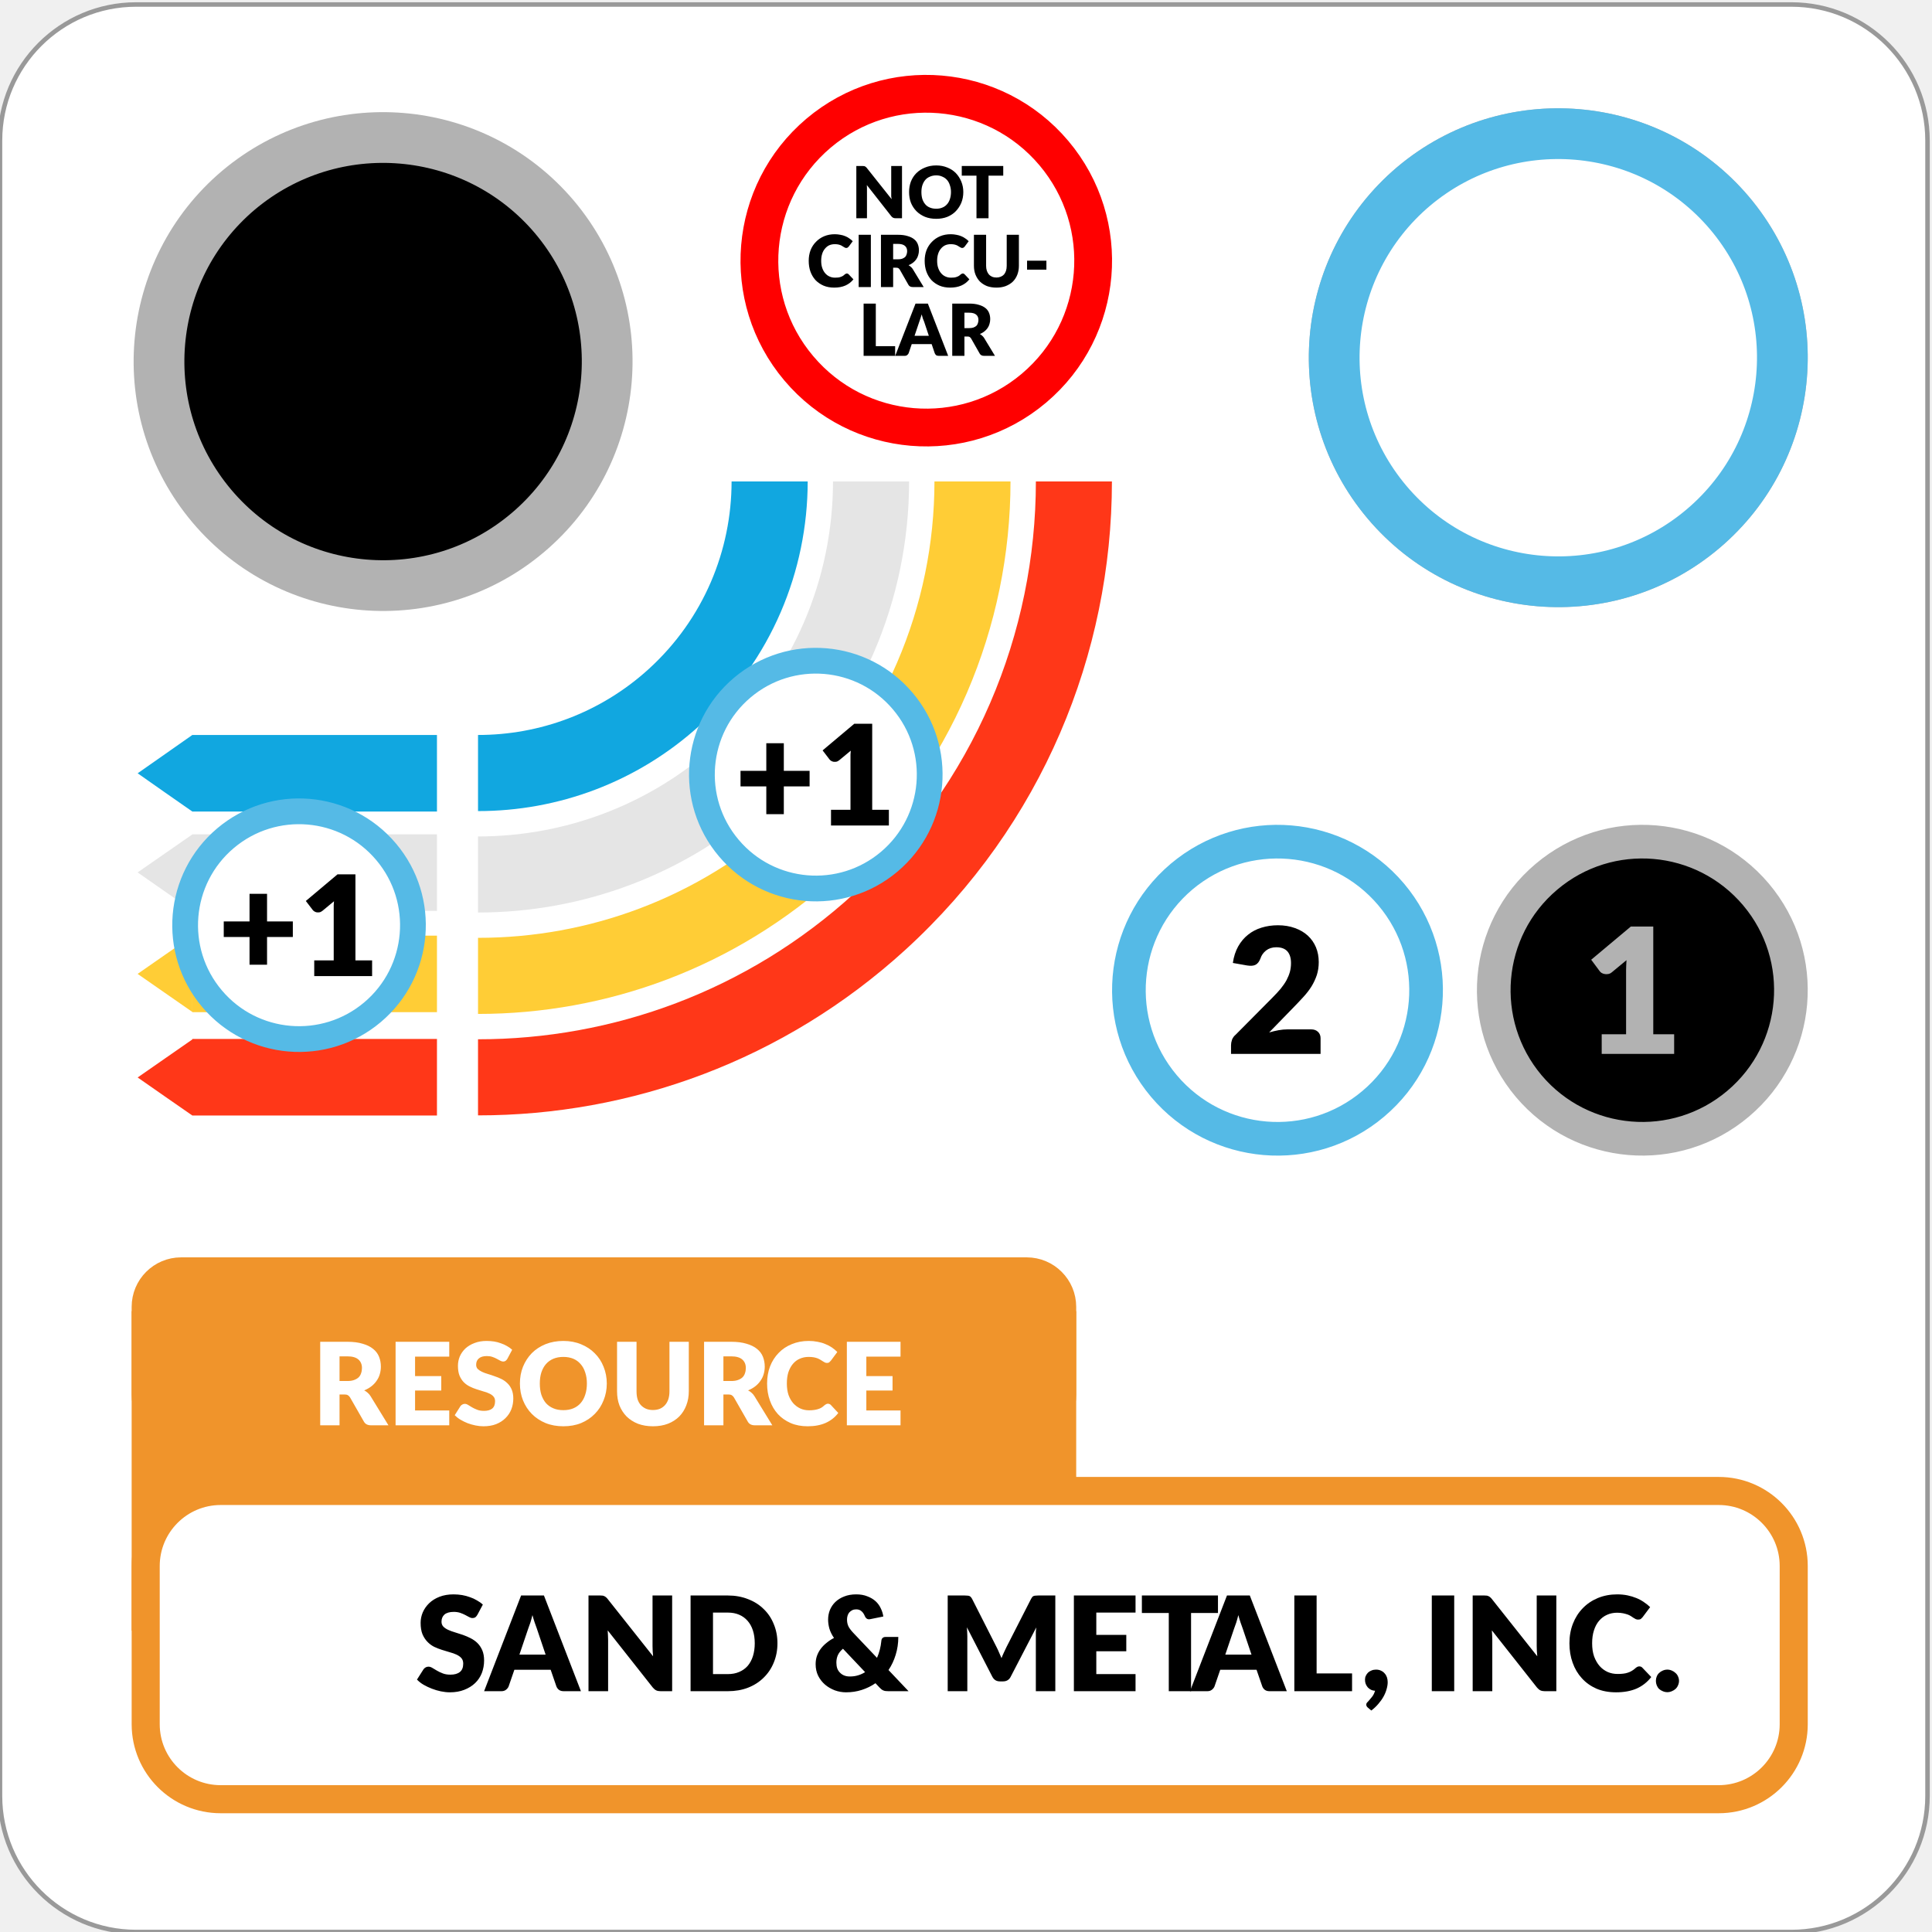
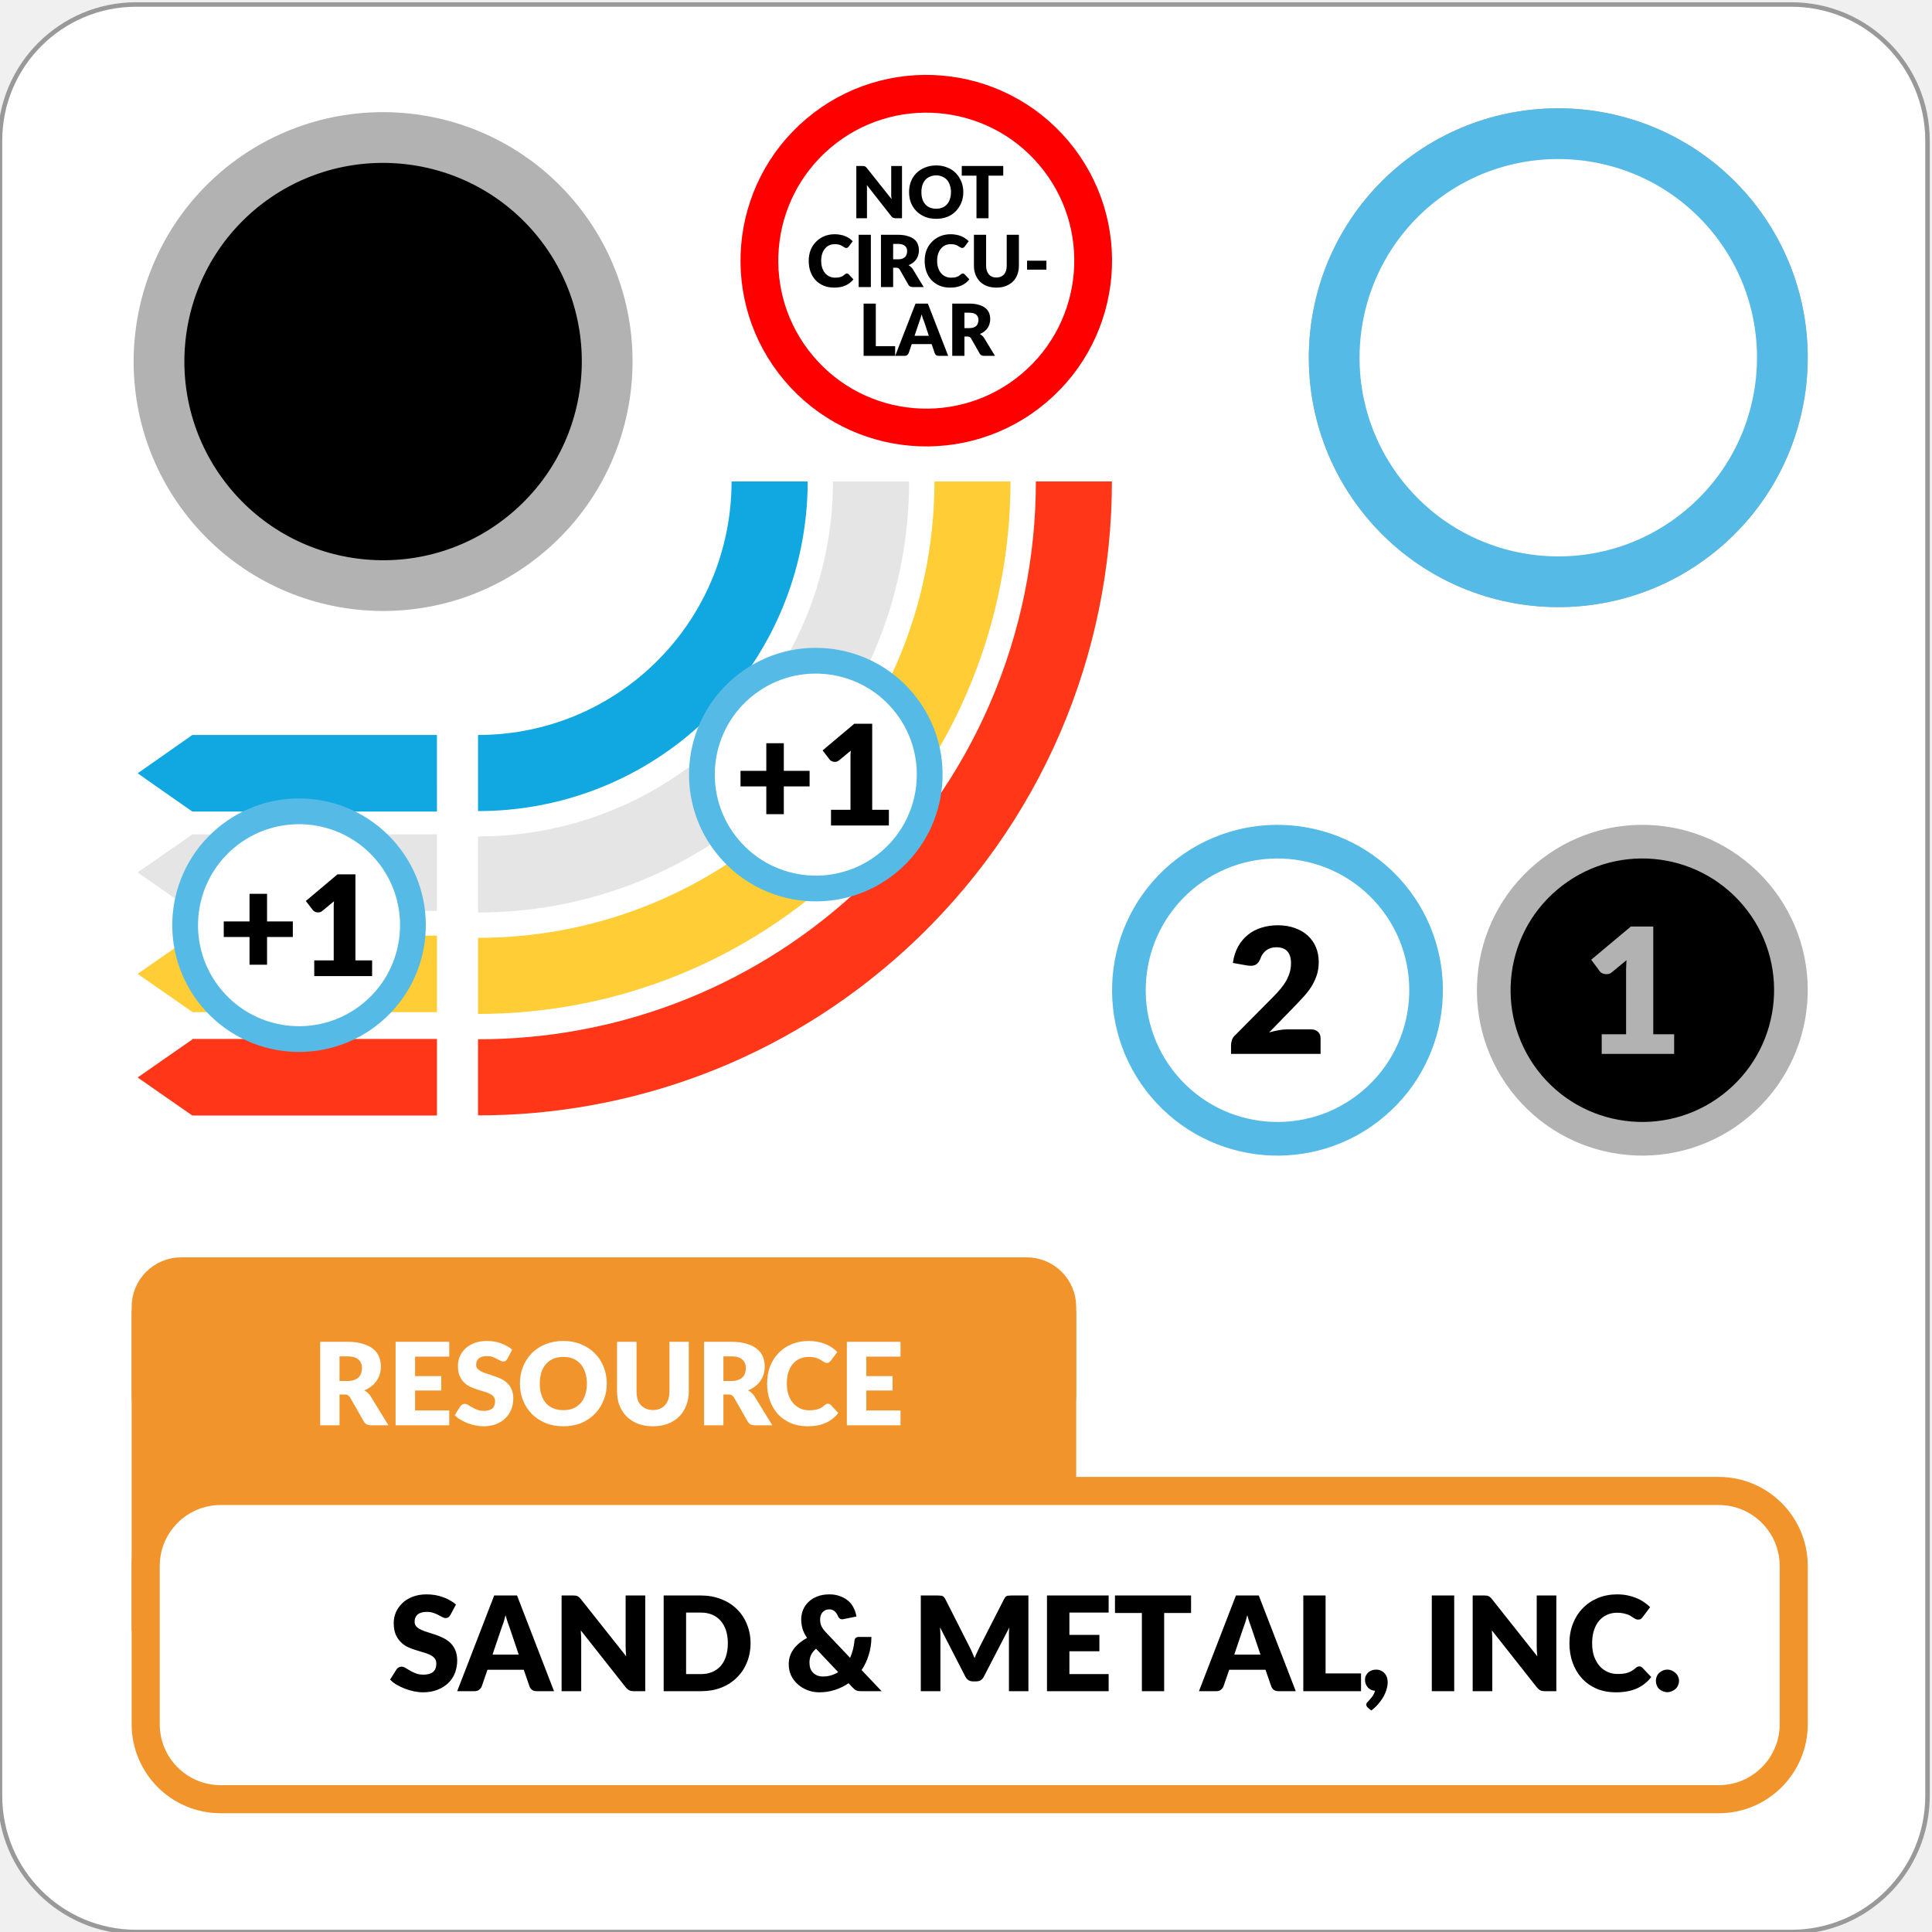
<svg xmlns="http://www.w3.org/2000/svg" stroke-width="0.501" stroke-linejoin="bevel" fill-rule="evenodd" version="1.1" overflow="visible" width="215.434pt" height="215.434pt" viewBox="0 0 215.434 215.434">
  <defs>
	</defs>
  <g id="Document" fill="none" stroke="black" font-family="Times New Roman" font-size="16" transform="scale(1 -1)">
    <g id="Spread" transform="translate(0 -215.434)">
      <g id="Layer 1">
        <path d="M 199.757,214.933 L 15.176,214.933 C 6.799,214.933 0,208.134 0,199.757 L 0,15.176 C 0,6.799 6.799,0 15.176,0 L 199.757,0 C 208.134,0 214.933,6.799 214.933,15.176 L 214.933,199.757 C 214.933,208.134 208.134,214.933 199.757,214.933 Z" stroke="#999999" fill="#ffffff" stroke-linejoin="miter" marker-start="none" marker-end="none" />
        <g id="Group">
          <g id="Group_1" stroke-linejoin="miter" stroke-miterlimit="79.84">
            <path d="M 153.485,158.48 C 144.588,169.02 145.913,184.806 156.465,193.689 C 166.996,202.604 182.761,201.272 191.662,190.735 C 200.576,180.194 199.24,164.42 188.687,155.517 C 178.155,146.621 162.383,147.952 153.485,158.48 Z" stroke="none" fill="#000000" stroke-width="1.039" marker-start="none" marker-end="none" stroke-miterlimit="19.96" />
            <path d="M 154.662,159.437 C 145.775,169.982 147.091,185.734 157.635,194.652 C 168.179,203.524 183.945,202.21 192.862,191.673 C 201.756,181.135 200.423,165.352 189.876,156.455 C 179.348,147.559 163.567,148.883 154.662,159.437 Z" stroke="#b2b2b2" stroke-width="5.658" marker-start="none" marker-end="none" stroke-miterlimit="19.96" />
          </g>
          <text xml:space="preserve" transform="translate(164.865 164.648) scale(1 -1)" font-family="Lato Black" stroke="none" fill="#b2b2b2" stroke-width="0.773" stroke-linejoin="round" stroke-linecap="round" font-weight="bold" font-size="30.96" stroke-miterlimit="79.84">
            <tspan x="0" y="0">3</tspan>
          </text>
          <g id="Group_2" stroke-linejoin="miter" stroke-miterlimit="79.84">
            <path d="M 22.442,158.05 C 13.545,168.59 14.87,184.376 25.422,193.259 C 35.953,202.174 51.718,200.842 60.619,190.305 C 69.533,179.764 68.197,163.99 57.644,155.087 C 47.112,146.191 31.34,147.522 22.442,158.05 Z" stroke="none" fill="#000000" stroke-width="1.039" marker-start="none" marker-end="none" stroke-miterlimit="19.96" />
            <path d="M 23.619,159.007 C 14.732,169.552 16.048,185.304 26.592,194.222 C 37.136,203.094 52.902,201.78 61.819,191.243 C 70.713,180.705 69.38,164.922 58.833,156.025 C 48.305,147.129 32.524,148.453 23.619,159.007 Z" stroke="#b2b2b2" stroke-width="5.658" marker-start="none" marker-end="none" stroke-miterlimit="19.96" />
          </g>
          <path d="M 95.238,115.795 C 108.677,128.062 115.506,144.876 115.509,161.749 L 123.989,161.749 C 123.983,142.577 116.233,123.464 100.964,109.53 C 87.403,97.157 70.326,91.055 53.303,91.06 L 53.303,99.546 C 68.285,99.539 83.312,104.908 95.238,115.795 Z" fill="#ff3718" stroke-linecap="round" stroke="none" stroke-width="0.541" stroke-linejoin="round" marker-start="none" marker-end="none" stroke-miterlimit="79.84" />
          <path d="M 15.35,95.287 L 18.395,97.405 L 21.447,99.527 L 21.448,99.58 L 48.725,99.58 L 48.724,91.044 L 21.448,91.044 L 18.395,93.164 L 15.35,95.287 Z" fill="#ff3718" stroke-linecap="round" stroke="none" stroke-width="0.103" stroke-linejoin="miter" marker-start="none" marker-end="none" stroke-miterlimit="79.84" />
          <path d="M 15.346,106.837 L 18.393,108.957 L 21.448,111.078 L 21.448,106.837 L 21.444,102.596 L 18.392,104.718 L 15.346,106.837 Z M 21.448,111.101 L 48.725,111.102 L 48.725,102.567 L 21.448,102.567 L 21.448,111.101 Z" fill="#ffcd36" stroke-linecap="round" stroke="none" stroke-width="0.103" stroke-linejoin="miter" marker-start="none" marker-end="none" stroke-miterlimit="79.84" />
          <path d="M 87.616,124.149 C 98.607,134.189 104.194,147.944 104.2,161.749 L 112.68,161.749 C 112.675,145.641 106.161,129.592 93.333,117.883 C 81.947,107.489 67.604,102.369 53.304,102.372 L 53.303,110.858 C 65.56,110.848 77.852,115.243 87.616,124.149 Z" fill="#ffcd36" stroke-linecap="round" stroke="none" stroke-width="0.453" stroke-linejoin="round" marker-start="none" marker-end="none" stroke-miterlimit="79.84" />
          <g id="Group_3" fill="#e5e5e5" stroke-linecap="round" stroke="none">
            <path d="M 15.346,118.153 L 18.392,120.268 L 21.448,122.39 L 21.448,118.149 L 21.444,113.906 L 18.392,116.026 L 15.346,118.153 Z M 21.448,122.4 L 48.725,122.399 L 48.725,113.864 L 21.448,113.864 L 21.448,122.4 Z" stroke-width="0.103" stroke-linejoin="miter" marker-start="none" marker-end="none" stroke-miterlimit="79.84" />
            <path d="M 79.989,132.504 C 88.541,140.311 92.88,151.016 92.887,161.749 L 101.372,161.748 C 101.368,148.707 96.095,135.717 85.706,126.238 C 76.491,117.827 64.875,113.679 53.303,113.681 L 53.303,122.163 C 62.836,122.163 72.4,125.577 79.989,132.504 Z" stroke-width="0.368" stroke-linejoin="round" marker-start="none" marker-end="none" stroke-miterlimit="79.84" />
          </g>
          <path d="M 72.368,140.859 C 78.475,146.437 81.575,154.075 81.578,161.748 L 90.065,161.749 C 90.055,151.779 86.023,141.84 78.085,134.597 C 71.035,128.158 62.159,124.987 53.303,124.991 L 53.303,133.479 C 60.11,133.472 66.942,135.914 72.368,140.859 Z" fill="#11a7e0" stroke-linecap="round" stroke="none" stroke-width="0.281" stroke-linejoin="round" marker-start="none" marker-end="none" stroke-miterlimit="79.84" />
          <path d="M 15.35,129.206 L 18.394,131.338 L 21.447,133.479 L 21.447,133.479 L 48.724,133.479 L 48.725,124.94 L 21.448,124.94 L 21.448,124.94 L 18.393,127.07 L 15.35,129.206 Z" fill="#11a7e0" stroke-linecap="round" stroke="none" stroke-width="0.103" stroke-linejoin="miter" marker-start="none" marker-end="none" stroke-miterlimit="79.84" />
          <g id="Group_4" stroke-linejoin="miter" stroke-miterlimit="79.84">
            <path d="M 80.66,120.39 C 76.138,125.741 76.815,133.761 82.171,138.288 C 87.528,142.804 95.547,142.131 100.071,136.774 C 104.594,131.419 103.914,123.402 98.56,118.879 C 93.203,114.355 85.185,115.031 80.66,120.39 Z" stroke="none" fill="#ffffff" stroke-width="0.526" marker-start="none" marker-end="none" stroke-miterlimit="19.96" />
            <path d="M 81.268,120.868 C 76.741,126.222 77.415,134.238 82.775,138.762 C 88.133,143.286 96.148,142.613 100.673,137.25 C 105.2,131.895 104.516,123.878 99.165,119.352 C 93.805,114.827 85.79,115.508 81.268,120.868 Z" fill="none" stroke="#55bae6" stroke-width="2.872" marker-start="none" marker-end="none" stroke-miterlimit="19.96" />
          </g>
          <g id="Group_5" stroke-linejoin="miter" stroke-miterlimit="79.84">
            <path d="M 23.033,103.593 C 18.509,108.949 19.188,116.966 24.543,121.494 C 29.903,126.015 37.923,125.337 42.446,119.979 C 46.974,114.626 46.291,106.604 40.935,102.085 C 35.576,97.566 27.56,98.24 23.033,103.593 Z" stroke="none" fill="#ffffff" stroke-width="0.526" marker-start="none" marker-end="none" stroke-miterlimit="19.96" />
            <path d="M 23.64,104.077 C 19.116,109.428 19.792,117.448 25.152,121.972 C 30.511,126.493 38.526,125.819 43.049,120.459 C 47.576,115.106 46.898,107.086 41.542,102.565 C 36.179,98.04 28.163,98.716 23.64,104.077 Z" fill="none" stroke="#55bae6" stroke-width="2.872" marker-start="none" marker-end="none" stroke-miterlimit="19.96" />
          </g>
          <text xml:space="preserve" transform="translate(81.918 123.384) scale(1 -1)" font-family="Lato Black" stroke="none" fill="#000000" stroke-width="0.387" stroke-linejoin="round" stroke-linecap="round" font-weight="bold" font-size="15.564" stroke-miterlimit="79.84">
            <tspan x="0" y="0">+1</tspan>
          </text>
          <text xml:space="preserve" transform="translate(24.294 106.593) scale(1 -1)" font-family="Lato Black" stroke="none" fill="#000000" stroke-width="0.387" stroke-linejoin="round" stroke-linecap="round" font-weight="bold" font-size="15.564" stroke-miterlimit="79.84">
            <tspan x="0" y="0">+1</tspan>
          </text>
          <g id="Group_6" font-size="7.995" font-family="Lato Black">
            <path d="M 91.28,200.588 C 99.132,207.215 110.879,206.224 117.506,198.375 C 124.137,190.529 123.145,178.777 115.296,172.15 C 107.446,165.52 95.697,166.511 89.07,174.366 C 82.44,182.21 83.431,193.958 91.28,200.588 Z" stroke="#ff0000" fill="#ffffff" stroke-width="4.212" stroke-linejoin="miter" marker-start="none" marker-end="none" stroke-miterlimit="79.84" />
            <text xml:space="preserve" transform="translate(103.417 191.097) scale(1 -1)" stroke="none" fill="#000000" stroke-width="0.248" stroke-linejoin="round" stroke-linecap="round" stroke-miterlimit="79.84">
              <tspan x="-8.494" y="0">NO</tspan>
              <tspan x="3.704" y="0">T</tspan>
              <tspan x="-13.473" y="7.673">CIR</tspan>
              <tspan x="-0.544" y="7.673">CU-</tspan>
              <tspan x="-7.679" y="15.346">LAR</tspan>
            </text>
          </g>
          <g id="Group_7" stroke="#f0942b" stroke-linejoin="miter" stroke-linecap="round">
            <path d="M 15.549,68.362 L 15.549,34.47 L 119.137,34.47 L 119.137,68.362 L 15.549,68.362 Z" fill="#f0942b" stroke-width="1.738" marker-start="none" marker-end="none" stroke-miterlimit="79.84" />
            <path d="M 15.549,69.705 L 15.549,59.895 C 15.549,57.324 17.633,55.247 20.195,55.247 L 114.487,55.247 C 117.049,55.247 119.137,57.324 119.137,59.895 L 119.137,69.705 C 119.137,72.281 117.049,74.359 114.487,74.359 L 20.195,74.359 C 17.633,74.359 15.549,72.281 15.549,69.705 Z" fill="#f0942b" stroke-width="1.738" marker-start="none" marker-end="none" stroke-miterlimit="79.84" />
            <path d="M 16.246,40.812 L 16.246,23.167 C 16.246,18.554 19.99,14.808 24.608,14.808 L 191.654,14.808 C 196.267,14.808 200.015,18.554 200.015,23.167 L 200.015,40.812 C 200.015,45.43 196.267,49.178 191.654,49.178 L 24.608,49.178 C 19.99,49.178 16.246,45.43 16.246,40.812 Z" fill="#ffffff" stroke-width="3.13" marker-start="none" marker-end="none" stroke-miterlimit="79.84" />
          </g>
          <g id="Group_8" stroke-linejoin="miter" stroke-miterlimit="79.84">
            <path d="M 169.691,93.711 C 163.791,100.689 164.67,111.149 171.665,117.058 C 178.647,122.95 189.1,122.071 195.004,115.084 C 200.913,108.092 200.027,97.638 193.03,91.733 C 186.048,85.838 175.591,86.717 169.691,93.711 Z" stroke="none" fill="#000000" stroke-width="0.686" marker-start="none" marker-end="none" stroke-miterlimit="19.96" />
            <path d="M 170.469,94.32 C 164.578,101.318 165.45,111.777 172.443,117.67 C 179.432,123.579 189.884,122.696 195.8,115.703 C 201.697,108.721 200.812,98.269 193.818,92.364 C 186.839,86.458 176.375,87.337 170.469,94.32 Z" stroke="#b2b2b2" stroke-width="3.752" marker-start="none" marker-end="none" stroke-miterlimit="19.96" />
          </g>
          <g id="Group_9" stroke-linejoin="miter" stroke-miterlimit="79.84">
            <path d="M 129.006,93.698 C 123.106,100.687 123.985,111.155 130.982,117.046 C 137.965,122.957 148.419,122.074 154.321,115.086 C 160.232,108.097 159.346,97.637 152.348,91.733 C 145.365,85.834 134.906,86.717 129.006,93.698 Z" stroke="none" fill="#ffffff" stroke-width="0.689" marker-start="none" marker-end="none" stroke-miterlimit="19.96" />
            <path d="M 129.786,94.333 C 123.893,101.325 124.766,111.771 131.758,117.684 C 138.749,123.568 149.204,122.696 155.117,115.708 C 161.015,108.721 160.131,98.255 153.137,92.355 C 146.156,86.456 135.691,87.334 129.786,94.333 Z" stroke="#55bae6" stroke-width="3.752" marker-start="none" marker-end="none" stroke-miterlimit="19.96" />
          </g>
          <g id="Group_10" stroke-linejoin="miter" stroke-miterlimit="79.84">
            <path d="M 153.485,158.479 C 144.588,169.019 145.913,184.805 156.465,193.689 C 166.996,202.603 182.761,201.271 191.662,190.733 C 200.576,180.193 199.24,164.419 188.686,155.516 C 178.155,146.62 162.383,147.951 153.485,158.479 Z" stroke="none" fill="#ffffff" stroke-width="1.039" marker-start="none" marker-end="none" stroke-miterlimit="19.96" />
            <path d="M 154.662,159.436 C 145.775,169.981 147.091,185.734 157.635,194.651 C 168.178,203.524 183.945,202.209 192.862,191.671 C 201.756,181.134 200.423,165.351 189.876,156.454 C 179.348,147.558 163.567,148.882 154.662,159.436 Z" stroke="#55bae6" stroke-width="5.658" marker-start="none" marker-end="none" stroke-miterlimit="19.96" />
          </g>
          <text xml:space="preserve" transform="translate(176.447 97.916) scale(1 -1)" font-family="Lato Black" stroke="none" fill="#b2b2b2" stroke-width="0.485" stroke-linejoin="round" stroke-linecap="round" font-weight="bold" font-size="19.491" stroke-miterlimit="79.84">
            <tspan x="0" y="0">1</tspan>
          </text>
          <text xml:space="preserve" transform="translate(136.692 97.916) scale(1 -1)" font-family="Lato Black" stroke="none" fill="#000000" stroke-width="0.485" stroke-linejoin="round" stroke-linecap="round" font-weight="bold" font-size="19.491" stroke-miterlimit="79.84">
            <tspan x="0" y="0">2</tspan>
          </text>
          <text xml:space="preserve" transform="translate(34.799 56.502) scale(1 -1)" font-family="Lato Black" stroke="none" fill="#ffffff" stroke-width="0.319" stroke-linejoin="round" stroke-linecap="round" font-weight="bold" font-size="12.785" stroke-miterlimit="79.84">
            <tspan x="0" y="0">RESOUR</tspan>
            <tspan x="50.348" y="0">CE</tspan>
          </text>
          <text xml:space="preserve" transform="translate(46.294 26.852) scale(1 -1)" font-family="Lato Black" stroke="none" fill="#000000" stroke-width="0.365" stroke-linejoin="round" stroke-linecap="round" font-weight="bold" font-size="14.654" stroke-miterlimit="79.84">
-             <tspan x="0" y="0">SAND &amp; MET</tspan>
-             <tspan x="86.587" y="0">AL</tspan>
+             <tspan x="-3" y="0">SAND &amp; MET</tspan>
+             <tspan x="87.587" y="0">AL</tspan>
            <tspan x="105.43" y="0">, INC.</tspan>
          </text>
        </g>
      </g>
    </g>
  </g>
</svg>
